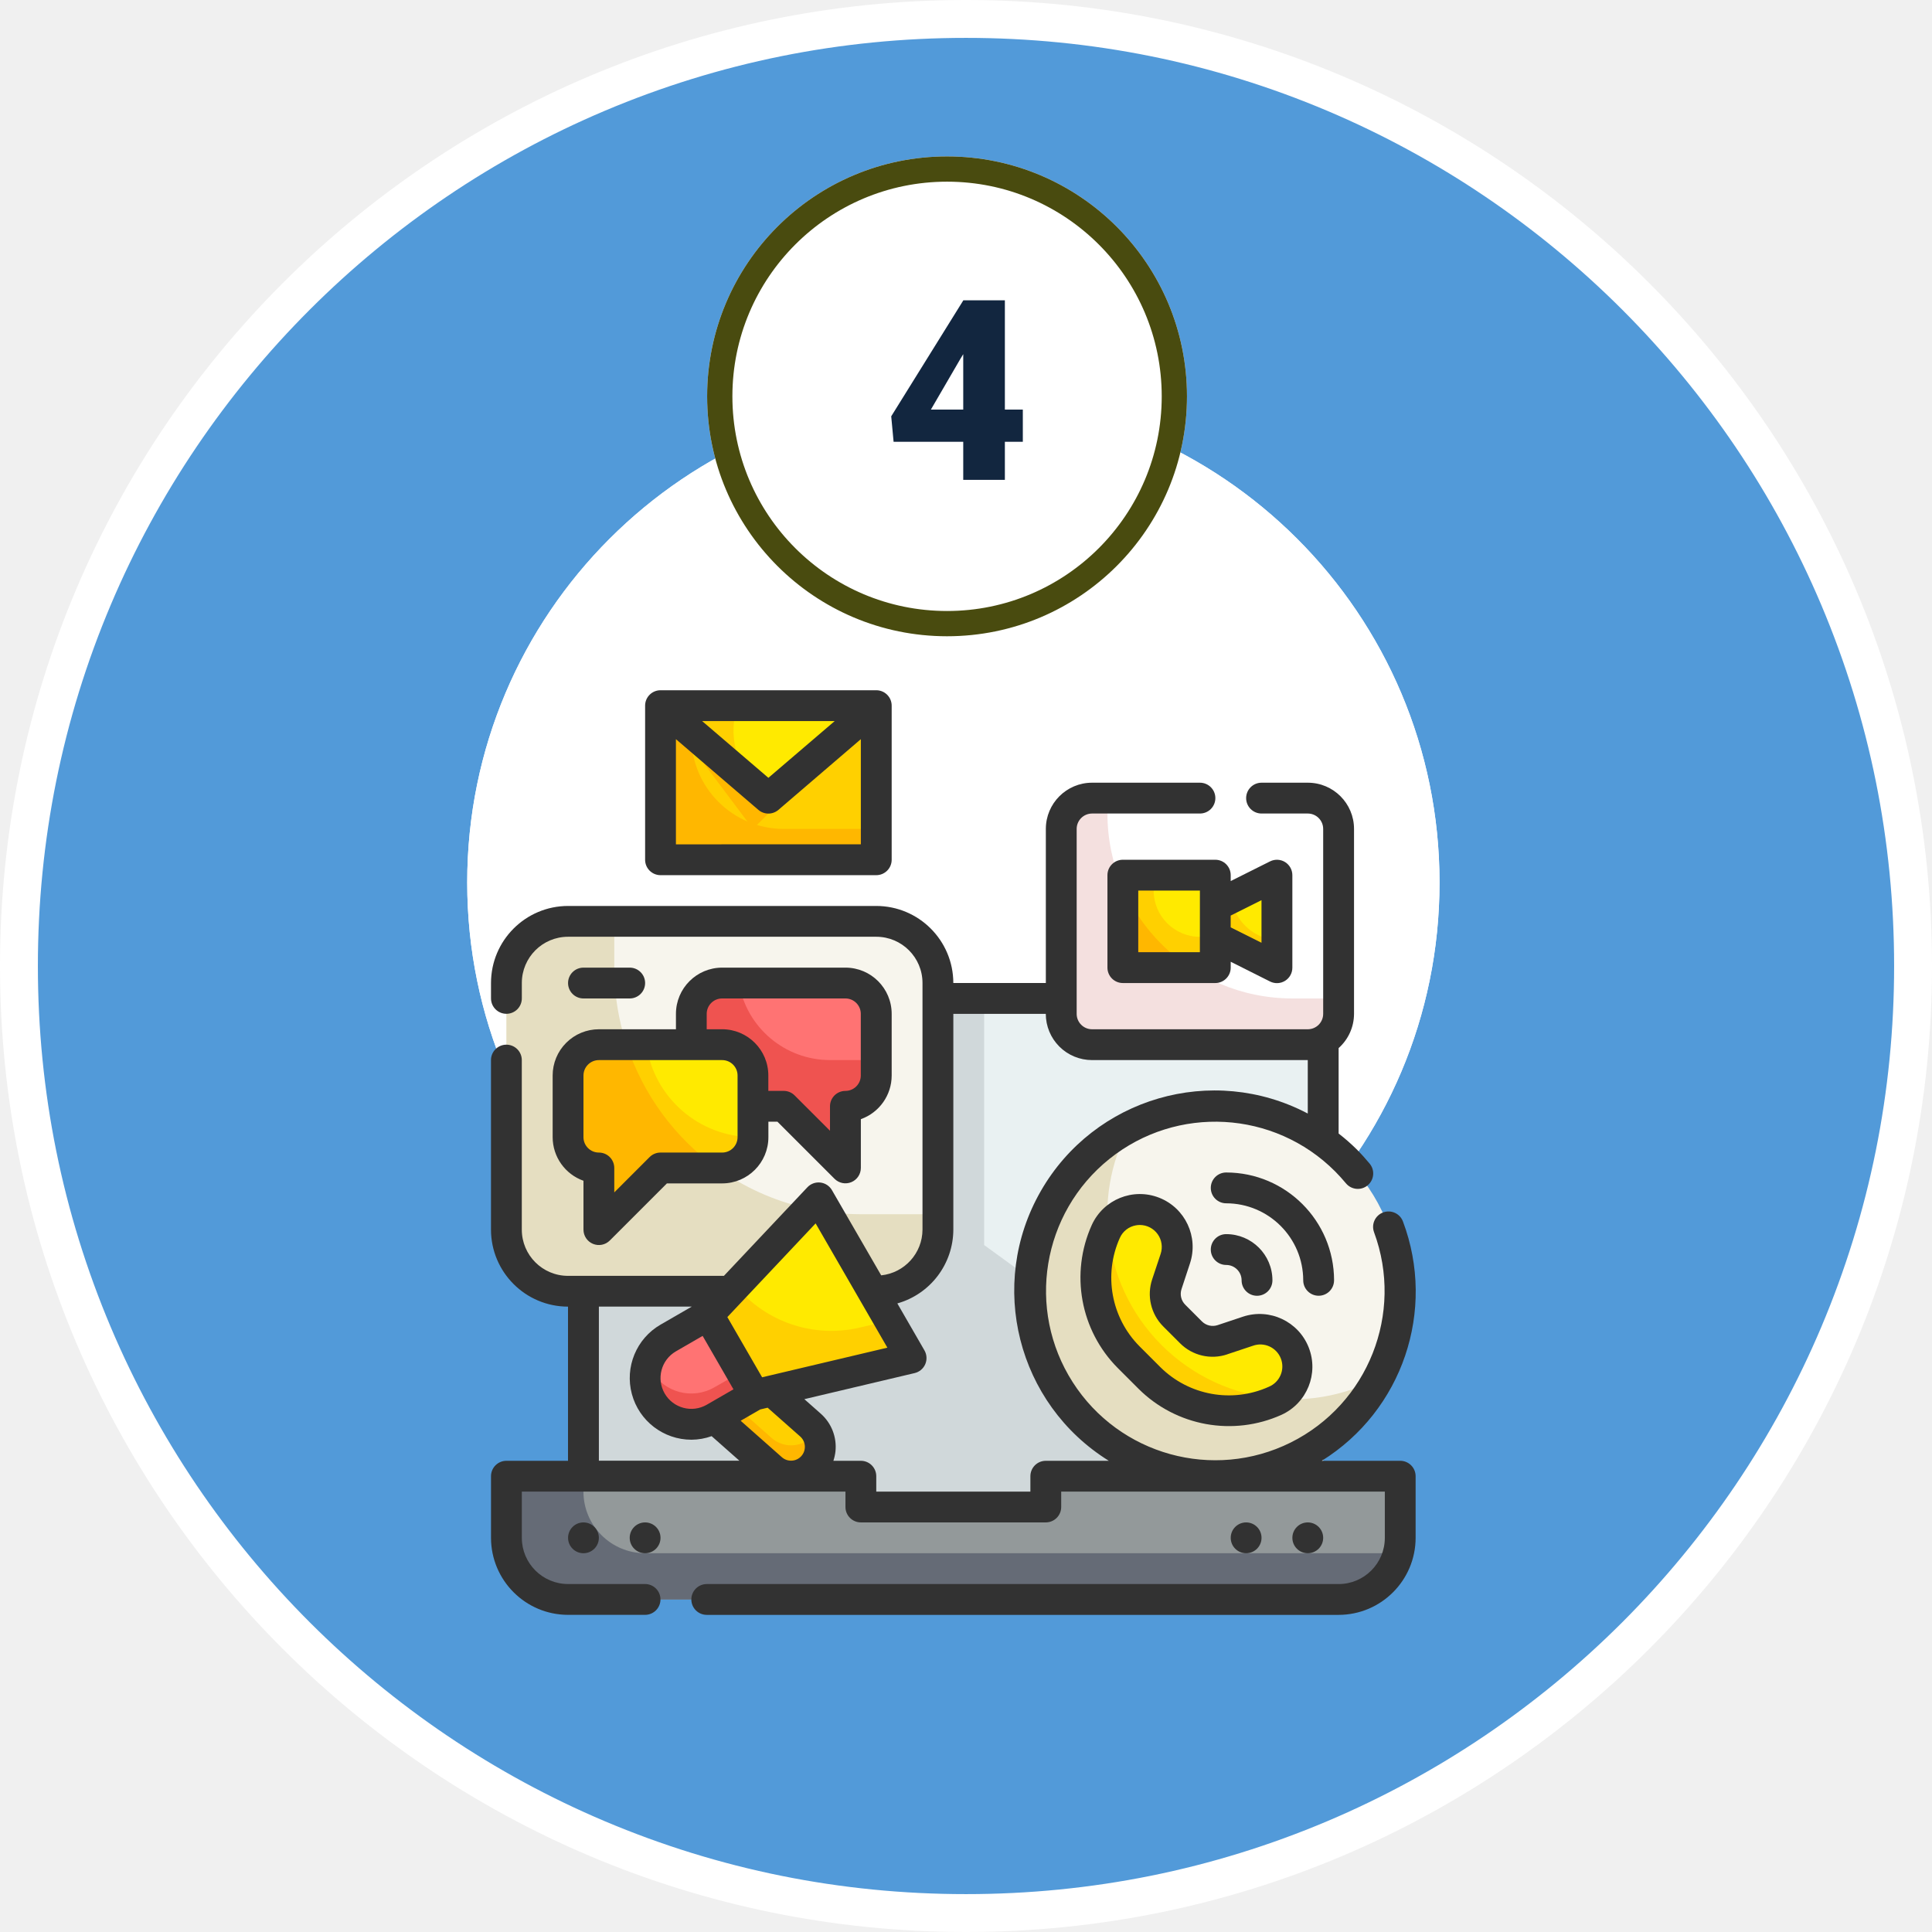
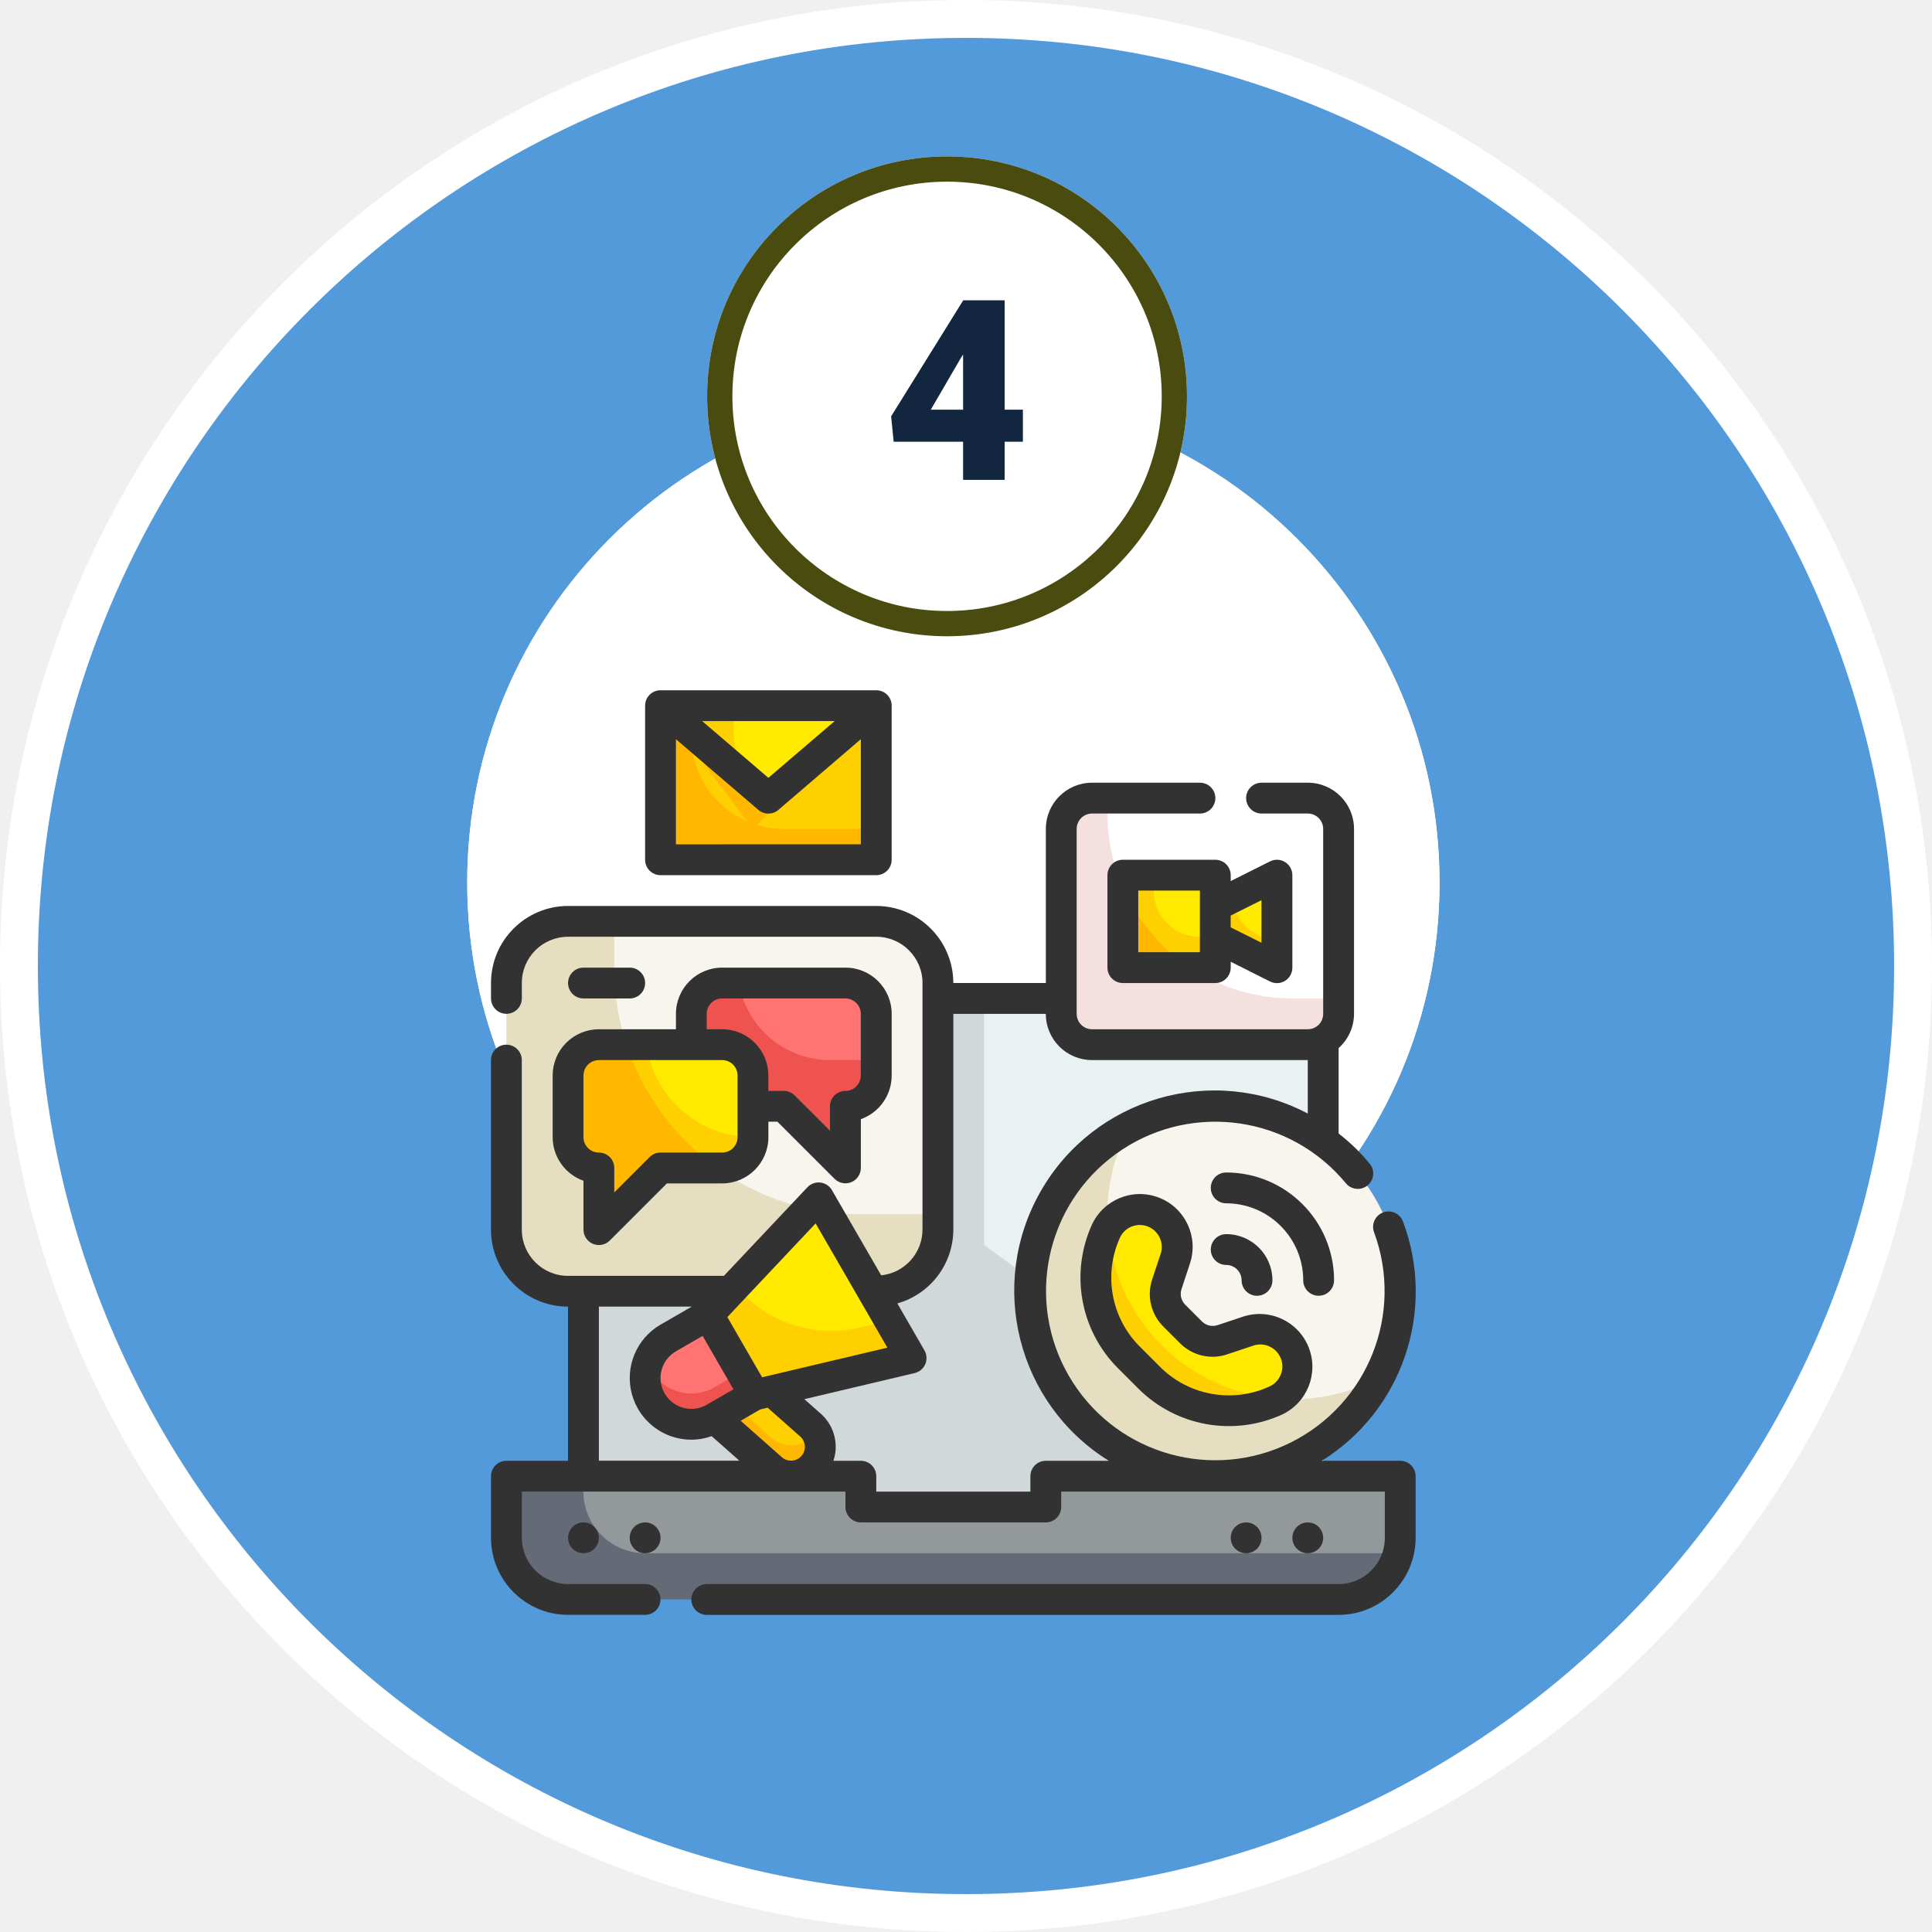
<svg xmlns="http://www.w3.org/2000/svg" width="153" height="153" viewBox="0 0 153 153">
  <g id="Grupo_72391" data-name="Grupo 72391" transform="translate(-938 -1812)">
    <g id="Trazado_127748" data-name="Trazado 127748" transform="translate(938 1812)" fill="#529ad9">
      <path d="M 76.5 151.5 C 66.374 151.5 56.552 149.517 47.307 145.607 C 42.863 143.727 38.577 141.401 34.568 138.692 C 30.596 136.009 26.861 132.927 23.467 129.533 C 20.073 126.139 16.991 122.404 14.308 118.432 C 11.599 114.423 9.273 110.137 7.393 105.693 C 3.483 96.448 1.5 86.626 1.5 76.5 C 1.5 66.374 3.483 56.552 7.393 47.307 C 9.273 42.863 11.599 38.577 14.308 34.568 C 16.991 30.596 20.073 26.861 23.467 23.467 C 26.861 20.073 30.596 16.991 34.568 14.308 C 38.577 11.599 42.863 9.273 47.307 7.393 C 56.552 3.483 66.374 1.5 76.5 1.5 C 86.626 1.5 96.448 3.483 105.693 7.393 C 110.137 9.273 114.423 11.599 118.432 14.308 C 122.404 16.991 126.139 20.073 129.533 23.467 C 132.927 26.861 136.009 30.596 138.692 34.568 C 141.401 38.577 143.727 42.863 145.607 47.307 C 149.517 56.552 151.5 66.374 151.5 76.5 C 151.5 86.626 149.517 96.448 145.607 105.693 C 143.727 110.137 141.401 114.423 138.692 118.432 C 136.009 122.404 132.927 126.139 129.533 129.533 C 126.139 132.927 122.404 136.009 118.432 138.692 C 114.423 141.401 110.137 143.727 105.693 145.607 C 96.448 149.517 86.626 151.5 76.5 151.5 Z" stroke="none" />
      <path d="M 76.5 3 C 66.576 3 56.951 4.943 47.891 8.775 C 43.537 10.617 39.337 12.896 35.408 15.551 C 31.515 18.181 27.854 21.201 24.528 24.528 C 21.201 27.854 18.181 31.515 15.551 35.408 C 12.896 39.337 10.617 43.537 8.775 47.891 C 4.943 56.951 3 66.576 3 76.5 C 3 86.424 4.943 96.049 8.775 105.109 C 10.617 109.463 12.896 113.663 15.551 117.592 C 18.181 121.485 21.201 125.146 24.528 128.472 C 27.854 131.799 31.515 134.819 35.408 137.449 C 39.337 140.104 43.537 142.383 47.891 144.225 C 56.951 148.057 66.576 150 76.5 150 C 86.424 150 96.049 148.057 105.109 144.225 C 109.463 142.383 113.663 140.104 117.592 137.449 C 121.485 134.819 125.146 131.799 128.472 128.472 C 131.799 125.146 134.819 121.485 137.449 117.592 C 140.104 113.663 142.383 109.463 144.225 105.109 C 148.057 96.049 150 86.424 150 76.5 C 150 66.576 148.057 56.951 144.225 47.891 C 142.383 43.537 140.104 39.337 137.449 35.408 C 134.819 31.515 131.799 27.854 128.472 24.528 C 125.146 21.201 121.485 18.181 117.592 15.551 C 113.663 12.896 109.463 10.617 105.109 8.775 C 96.049 4.943 86.424 3 76.5 3 M 76.5 0 C 118.75 0 153 34.25 153 76.5 C 153 118.75 118.75 153 76.5 153 C 34.25 153 0 118.75 0 76.5 C 0 34.25 34.25 0 76.5 0 Z" stroke="none" fill="#fff" />
    </g>
    <g id="Grupo_68499" data-name="Grupo 68499" transform="translate(55 -622)">
      <g id="Grupo_68492" data-name="Grupo 68492" transform="translate(154 -22)">
        <g id="Rectángulo_7791" data-name="Rectángulo 7791" transform="translate(766 2487.387)" fill="#fff" stroke="#fff" stroke-width="2">
          <rect width="77" height="77" rx="38.5" stroke="none" />
          <rect x="1" y="1" width="75" height="75" rx="37.5" fill="none" />
        </g>
        <g id="Grupo_68475" data-name="Grupo 68475" transform="translate(418 1165.387)">
          <g id="Elipse_4859" data-name="Elipse 4859" transform="translate(367 1303)" fill="#fff" stroke="#494b0f" stroke-width="2">
            <circle cx="19" cy="19" r="19" stroke="none" />
            <circle cx="19" cy="19" r="18" fill="none" />
          </g>
        </g>
-         <text id="_4" data-name="4" transform="translate(799 2494)" fill="#12263f" font-size="20" font-family="Roboto-Black, Roboto" font-weight="800">
-           <tspan x="0" y="0">4</tspan>
-         </text>
+         <path id="Trazado_130613" data-name="Trazado 130613" d="M9.561-5.557h1.445v2.539H9.561V0H6.27V-3.018H.771l-.2-2.012,5.693-9.16v-.029H9.561Zm-5.85,0H6.27V-9.932L6.064-9.6Z" transform="translate(799 2494)" fill="#12263f" />
        <g id="Fill_Outline" data-name="Fill Outline" transform="translate(765.884 2508.662)">
          <g id="Color" transform="translate(3.22 3.22)">
            <path id="Trazado_127662" data-name="Trazado 127662" d="M12.882,22H61.7a4.882,4.882,0,0,1,4.882,4.882V62.274H8V26.882A4.882,4.882,0,0,1,12.882,22Z" transform="translate(-1.898 1.188)" fill="#e9f1f2" />
            <path id="Trazado_127663" data-name="Trazado 127663" d="M39.731,41.527V22H12.882A4.882,4.882,0,0,0,8,26.882V61.053H66.58Z" transform="translate(-1.898 1.188)" fill="#d0d8da" />
            <path id="Trazado_127664" data-name="Trazado 127664" d="M73.784,53v4.882A4.882,4.882,0,0,1,68.9,62.763H7.882A4.882,4.882,0,0,1,3,57.882V53H31.07v2.441H45.715V53Z" transform="translate(-3 8.021)" fill="#93999a" />
            <path id="Trazado_127665" data-name="Trazado 127665" d="M73.625,59.1A4.872,4.872,0,0,1,68.9,62.763H7.882A4.882,4.882,0,0,1,3,57.882V53H9.1v1.22A4.882,4.882,0,0,0,13.984,59.1Z" transform="translate(-3 8.021)" fill="#656b76" />
            <rect id="Rectángulo_7792" data-name="Rectángulo 7792" width="21.967" height="19.527" rx="2" transform="translate(43.935 7.322)" fill="#fff" />
            <path id="Trazado_127666" data-name="Trazado 127666" d="M60.967,24.865v1.22a2.448,2.448,0,0,1-2.441,2.441H41.441A2.448,2.448,0,0,1,39,26.086V11.441A2.448,2.448,0,0,1,41.441,9h1.22v1.22A14.645,14.645,0,0,0,57.306,24.865Z" transform="translate(4.935 -1.678)" fill="#f4e0df" />
            <path id="Trazado_127667" data-name="Trazado 127667" d="M43,14h7.322v7.322H43Z" transform="translate(5.817 -0.575)" fill="#ffea00" />
            <path id="Trazado_127668" data-name="Trazado 127668" d="M53.882,21.322,49,18.882V16.441L53.882,14Z" transform="translate(7.139 -0.575)" fill="#ffea00" />
            <path id="Trazado_127669" data-name="Trazado 127669" d="M50.322,18.882v2.441H43V14h2.441v1.22A3.661,3.661,0,0,0,49.1,18.882Z" transform="translate(5.817 -0.575)" fill="#ffd000" />
            <path id="Trazado_127670" data-name="Trazado 127670" d="M53.882,19.166V21L49,18.555V16.115l1.257-.635A3.935,3.935,0,0,0,52.4,18.421Z" transform="translate(7.139 -0.249)" fill="#ffd000" />
            <path id="Trazado_127671" data-name="Trazado 127671" d="M48.333,21.144H43V14.81a14.734,14.734,0,0,0,5.333,6.334Z" transform="translate(5.817 -0.397)" fill="#ffb700" />
            <rect id="Rectángulo_7793" data-name="Rectángulo 7793" width="34.172" height="29.29" rx="4" transform="translate(0 17.086)" fill="#f7f5ed" />
            <path id="Trazado_127672" data-name="Trazado 127672" d="M37.172,40.188v1.22A4.882,4.882,0,0,1,32.29,46.29H7.882A4.882,4.882,0,0,1,3,41.408V21.882A4.882,4.882,0,0,1,7.882,17h3.661v3.661A19.527,19.527,0,0,0,31.07,40.188Z" transform="translate(-3 0.086)" fill="#e5dec1" />
            <path id="Trazado_127673" data-name="Trazado 127673" d="M27.2,21H17.441A2.441,2.441,0,0,0,15,23.441v4.882a2.441,2.441,0,0,0,2.441,2.441h4.882L27.2,35.645V30.763a2.441,2.441,0,0,0,2.441-2.441V23.441A2.441,2.441,0,0,0,27.2,21Z" transform="translate(-0.355 0.967)" fill="#ff7373" />
            <path id="Trazado_127674" data-name="Trazado 127674" d="M29.645,27.1v1.22A2.448,2.448,0,0,1,27.2,30.763v4.882l-4.882-4.882H17.441A2.448,2.448,0,0,1,15,28.322V23.441A2.448,2.448,0,0,1,17.441,21h1.33a7.31,7.31,0,0,0,7.213,6.1Z" transform="translate(-0.355 0.967)" fill="#ef5350" />
            <path id="Trazado_127675" data-name="Trazado 127675" d="M9.441,25H19.2a2.441,2.441,0,0,1,2.441,2.441v4.882A2.441,2.441,0,0,1,19.2,34.763H14.322L9.441,39.645V34.763A2.441,2.441,0,0,1,7,32.322V27.441A2.441,2.441,0,0,1,9.441,25Z" transform="translate(-2.118 1.849)" fill="#ffea00" />
            <path id="Trazado_127676" data-name="Trazado 127676" d="M21.645,32.322A2.448,2.448,0,0,1,19.2,34.763H14.322L9.441,39.645V34.763A2.448,2.448,0,0,1,7,32.322V27.441A2.448,2.448,0,0,1,9.441,25H13.2a8.517,8.517,0,0,0,8.445,7.322Z" transform="translate(-2.118 1.849)" fill="#ffd000" />
            <path id="Trazado_127677" data-name="Trazado 127677" d="M18.789,34.763H14.322L9.441,39.645V34.763A2.448,2.448,0,0,1,7,32.322V27.441A2.448,2.448,0,0,1,9.441,25h2.2a19.517,19.517,0,0,0,7.152,9.763Z" transform="translate(-2.118 1.849)" fill="#ffb700" />
            <path id="Trazado_127714" data-name="Trazado 127714" d="M14.645,0A14.645,14.645,0,1,1,0,14.645,14.645,14.645,0,0,1,14.645,0Z" transform="translate(41.494 31.731)" fill="#f7f5ed" />
            <path id="Trazado_127678" data-name="Trazado 127678" d="M64.6,50.185A14.279,14.279,0,0,1,62.008,53.7,14.653,14.653,0,1,1,41.285,32.977,14.279,14.279,0,0,1,44.8,30.39a14.645,14.645,0,0,0,19.8,19.8Z" transform="translate(4.493 3.037)" fill="#e5dec1" />
            <path id="Trazado_127679" data-name="Trazado 127679" d="M56.323,46.053a2.963,2.963,0,0,0-3.03-.716l-2.01.671a2.441,2.441,0,0,1-2.5-.589L47.465,44.1a2.441,2.441,0,0,1-.589-2.5l.671-2.01a2.961,2.961,0,0,0-5.5-2.161,8.88,8.88,0,0,0,1.805,9.955L45.5,49.036a8.88,8.88,0,0,0,9.955,1.8,2.96,2.96,0,0,0,.869-4.788Z" transform="translate(5.43 4.206)" fill="#ffea00" />
            <path id="Trazado_127680" data-name="Trazado 127680" d="M55.763,50.419a2.621,2.621,0,0,1-.317.171A8.888,8.888,0,0,1,45.5,48.783l-1.66-1.66a8.9,8.9,0,0,1-2.6-6.285,8.8,8.8,0,0,1,.793-3.661,2.621,2.621,0,0,1,.171-.317A14.624,14.624,0,0,0,55.763,50.419Z" transform="translate(5.429 4.463)" fill="#ffd000" />
            <path id="Trazado_127681" data-name="Trazado 127681" d="M13,3H30.086V15.2H13Z" transform="translate(-0.796 -3)" fill="#ffd000" />
            <path id="Trazado_127682" data-name="Trazado 127682" d="M20.322,12.763,13,3H30.086Z" transform="translate(-0.796 -3)" fill="#ffb700" />
            <path id="Trazado_127683" data-name="Trazado 127683" d="M30.086,12.763V15.2H13V3h2.441V5.441a7.322,7.322,0,0,0,7.322,7.322Z" transform="translate(-0.796 -3)" fill="#ffb700" />
            <path id="Trazado_127684" data-name="Trazado 127684" d="M21.543,10.322,13,3H30.086Z" transform="translate(-0.796 -3)" fill="#ffea00" />
            <path id="Trazado_127685" data-name="Trazado 127685" d="M21.543,10.322,13,3h6.1a6.245,6.245,0,0,0,1.508,6.39Z" transform="translate(-0.796 -3)" fill="#ffd000" />
            <path id="Trazado_127686" data-name="Trazado 127686" d="M23.721,53.961a2.319,2.319,0,0,1-2.695-.273L16.5,49.674l4.228-2.441,3.371,2.99a2.319,2.319,0,0,1-.377,3.738Z" transform="translate(-0.024 6.75)" fill="#ffd000" />
            <path id="Trazado_127687" data-name="Trazado 127687" d="M23.725,53.967a2.341,2.341,0,0,1-2.7-.281L16.5,49.671l4.223-2.441,1.416,1.245-2.465.586L19,49.451l2.026,1.794a2.341,2.341,0,0,0,2.7.281,2.186,2.186,0,0,0,.805-.793,2.319,2.319,0,0,1-.805,3.234Z" transform="translate(-0.024 6.749)" fill="#ffb700" />
            <path id="Trazado_127688" data-name="Trazado 127688" d="M3.661,0H7.322V7.322H3.661A3.661,3.661,0,1,1,3.661,0Z" transform="matrix(0.866, -0.5, 0.5, 0.866, 9.643, 51.911)" fill="#ff7373" />
            <path id="Trazado_127689" data-name="Trazado 127689" d="M32.16,47.622l-12.4,2.931L16.1,44.212l8.738-9.273Z" transform="translate(-0.113 4.04)" fill="#ffea00" />
            <path id="Trazado_127690" data-name="Trazado 127690" d="M32.161,46.362l-12.4,2.929L16.1,42.957l2.172-2.307a9.834,9.834,0,0,0,9.837,3.3l2.343-.549Z" transform="translate(-0.113 5.299)" fill="#ffd000" />
            <path id="Trazado_127691" data-name="Trazado 127691" d="M20.665,48.874,17.492,50.7A3.651,3.651,0,0,1,12,47.556a3.481,3.481,0,0,1,.22-1.22,2.9,2.9,0,0,0,.268.6,3.661,3.661,0,0,0,5,1.33l1.2-.683-2.6-4.516L17,42.54Z" transform="translate(-1.016 5.715)" fill="#ef5350" />
          </g>
          <g id="Outline_copy" data-name="Outline copy" transform="translate(2 2)">
            <path id="Trazado_127692" data-name="Trazado 127692" d="M74,61.7H67.793A15.784,15.784,0,0,0,74.22,42.749a1.221,1.221,0,0,0-2.288.854,13.405,13.405,0,1,1-3.08-4.816c.3.3.583.619.854.941a1.22,1.22,0,1,0,1.876-1.561c-.316-.379-.647-.75-1-1.106a15.8,15.8,0,0,0-1.457-1.279V29.016a3.643,3.643,0,0,0,1.22-2.709V11.661A3.661,3.661,0,0,0,66.682,8H63.021a1.22,1.22,0,1,0,0,2.441h3.661a1.22,1.22,0,0,1,1.22,1.22V26.306a1.22,1.22,0,0,1-1.22,1.22H49.6a1.22,1.22,0,0,1-1.22-1.22V11.661a1.22,1.22,0,0,1,1.22-1.22h8.543a1.22,1.22,0,0,0,0-2.441H49.6a3.661,3.661,0,0,0-3.661,3.661v12.2H38.612a6.109,6.109,0,0,0-6.1-6.1H8.1a6.109,6.109,0,0,0-6.1,6.1v1.22a1.22,1.22,0,1,0,2.441,0v-1.22A3.661,3.661,0,0,1,8.1,20.2H32.51a3.661,3.661,0,0,1,3.661,3.661V43.392A3.653,3.653,0,0,1,32.9,47.014L29,40.267a1.22,1.22,0,0,0-1.945-.227l-6.61,7.014H8.1a3.661,3.661,0,0,1-3.661-3.661V29.967a1.22,1.22,0,1,0-2.441,0V43.392a6.109,6.109,0,0,0,6.1,6.1V61.7H3.22A1.22,1.22,0,0,0,2,62.919V67.8a6.109,6.109,0,0,0,6.1,6.1h6.1a1.22,1.22,0,0,0,0-2.441H8.1A3.661,3.661,0,0,1,4.441,67.8V64.139H30.07v1.22a1.22,1.22,0,0,0,1.22,1.22H45.935a1.22,1.22,0,0,0,1.22-1.22v-1.22H72.784V67.8a3.661,3.661,0,0,1-3.661,3.661H19.086a1.22,1.22,0,0,0,0,2.441H69.123a6.109,6.109,0,0,0,6.1-6.1V62.919A1.22,1.22,0,0,0,74,61.7ZM27.707,42.9l5.683,9.841-9.92,2.346-2.753-4.768Zm-1.22,16.877a1.095,1.095,0,1,1-1.454,1.638l-3.262-2.886,1.55-.895.586-.139Zm-7.728-7.968,1.22,2.114L21.2,56.04l-2.113,1.22a2.441,2.441,0,1,1-2.442-4.228Zm-8.216-2.319H17.9l-2.476,1.429a4.885,4.885,0,0,0,2.448,9.112,4.822,4.822,0,0,0,1.6-.282l2.2,1.945H10.543ZM45.935,61.7a1.22,1.22,0,0,0-1.22,1.22v1.22H32.51v-1.22a1.22,1.22,0,0,0-1.22-1.22H29.114a3.715,3.715,0,0,0,.164-.74,3.5,3.5,0,0,0-1.172-3l-1.291-1.141,8.733-2.065a1.22,1.22,0,0,0,.776-1.8l-2.145-3.717a6.091,6.091,0,0,0,4.434-5.845V26.306h7.322A3.661,3.661,0,0,0,49.6,29.967H66.682V34.2A15.857,15.857,0,0,0,50.926,61.7Z" transform="translate(-2 -0.678)" fill="#323232" />
            <circle id="Elipse_4890" data-name="Elipse 4890" cx="1.22" cy="1.22" r="1.22" transform="translate(6.102 65.902)" fill="#323232" />
            <circle id="Elipse_4891" data-name="Elipse 4891" cx="1.22" cy="1.22" r="1.22" transform="translate(10.984 65.902)" fill="#323232" />
            <circle id="Elipse_4892" data-name="Elipse 4892" cx="1.22" cy="1.22" r="1.22" transform="translate(58.58 65.902)" fill="#323232" />
            <circle id="Elipse_4893" data-name="Elipse 4893" cx="1.22" cy="1.22" r="1.22" transform="translate(63.462 65.902)" fill="#323232" />
            <path id="Trazado_127693" data-name="Trazado 127693" d="M43.22,13A1.22,1.22,0,0,0,42,14.221v7.322a1.22,1.22,0,0,0,1.22,1.22h7.322a1.22,1.22,0,0,0,1.22-1.22v-.466l3.116,1.565a1.22,1.22,0,0,0,1.766-1.1V14.221a1.22,1.22,0,0,0-1.766-1.092l-3.116,1.558v-.466A1.22,1.22,0,0,0,50.543,13Zm6.1,7.322H44.441V15.441h4.882ZM54.2,16.2v3.373l-2.441-1.22v-.932Z" transform="translate(6.817 0.424)" fill="#323232" />
            <path id="Trazado_127694" data-name="Trazado 127694" d="M6,28.543v4.882a3.669,3.669,0,0,0,2.441,3.453v3.87a1.22,1.22,0,0,0,2.083.863l4.524-4.524h4.376a3.661,3.661,0,0,0,3.661-3.661V32.2H23.8l4.524,4.524a1.22,1.22,0,0,0,2.083-.863V32a3.669,3.669,0,0,0,2.441-3.453V23.661A3.661,3.661,0,0,0,29.188,20H19.425a3.661,3.661,0,0,0-3.661,3.661v1.22h-6.1A3.661,3.661,0,0,0,6,28.543Zm12.2-4.882a1.22,1.22,0,0,1,1.22-1.22h9.763a1.22,1.22,0,0,1,1.22,1.22v4.882a1.22,1.22,0,0,1-1.22,1.22,1.22,1.22,0,0,0-1.22,1.22v1.936l-2.8-2.8a1.22,1.22,0,0,0-.863-.358h-1.22v-1.22a3.661,3.661,0,0,0-3.661-3.661H18.2ZM8.441,28.543a1.22,1.22,0,0,1,1.22-1.22h9.763a1.22,1.22,0,0,1,1.22,1.22v4.882a1.22,1.22,0,0,1-1.22,1.22H14.543A1.22,1.22,0,0,0,13.68,35l-2.8,2.8V35.865a1.22,1.22,0,0,0-1.22-1.22,1.22,1.22,0,0,1-1.22-1.22Z" transform="translate(-1.118 1.967)" fill="#323232" />
            <path id="Trazado_127695" data-name="Trazado 127695" d="M11.882,22.441a1.22,1.22,0,0,0,0-2.441H8.22a1.22,1.22,0,1,0,0,2.441Z" transform="translate(-0.898 1.967)" fill="#323232" />
            <path id="Trazado_127696" data-name="Trazado 127696" d="M48.919,40.193a4.181,4.181,0,0,0-7.773-3.051A10.148,10.148,0,0,0,43.2,48.465l1.651,1.651a10.144,10.144,0,0,0,11.325,2.056A4.181,4.181,0,0,0,53.126,44.4l-2.011.671a1.213,1.213,0,0,1-1.248-.294l-1.318-1.319a1.211,1.211,0,0,1-.294-1.248Zm2.964,7.187,2.011-.67a1.743,1.743,0,0,1,1.269,3.246A7.7,7.7,0,0,1,46.577,48.4l-1.651-1.651a7.7,7.7,0,0,1-1.557-8.587,1.72,1.72,0,0,1,1.274-.993,1.894,1.894,0,0,1,.319-.028A1.74,1.74,0,0,1,46.6,39.431l-.67,2.011a3.64,3.64,0,0,0,.886,3.745l1.318,1.318a3.634,3.634,0,0,0,3.747.879Z" transform="translate(6.431 5.206)" fill="#323232" />
            <path id="Trazado_127697" data-name="Trazado 127697" d="M49.927,39.734a1.22,1.22,0,0,1,1.22,1.22,1.22,1.22,0,0,0,2.441,0,3.661,3.661,0,0,0-3.661-3.661,1.22,1.22,0,1,0,0,2.441Z" transform="translate(8.295 5.779)" fill="#323232" />
            <path id="Trazado_127698" data-name="Trazado 127698" d="M58.47,41.836a8.553,8.553,0,0,0-8.543-8.543,1.22,1.22,0,1,0,0,2.441,6.109,6.109,0,0,1,6.1,6.1,1.22,1.22,0,1,0,2.441,0Z" transform="translate(8.295 4.897)" fill="#323232" />
            <path id="Trazado_127699" data-name="Trazado 127699" d="M13.22,16.645H30.306a1.22,1.22,0,0,0,1.22-1.22V3.22A1.22,1.22,0,0,0,30.306,2H13.22A1.22,1.22,0,0,0,12,3.22v12.2A1.22,1.22,0,0,0,13.22,16.645Zm1.22-2.441V5.874l6.529,5.6a1.22,1.22,0,0,0,1.587,0l6.529-5.6V14.2Zm2.075-9.763h10.5L21.763,8.936Z" transform="translate(0.204 -2)" fill="#323232" />
          </g>
        </g>
      </g>
      <rect id="Rectángulo_7798" data-name="Rectángulo 7798" width="96" height="124" transform="translate(910 2442)" fill="none" />
    </g>
  </g>
</svg>
